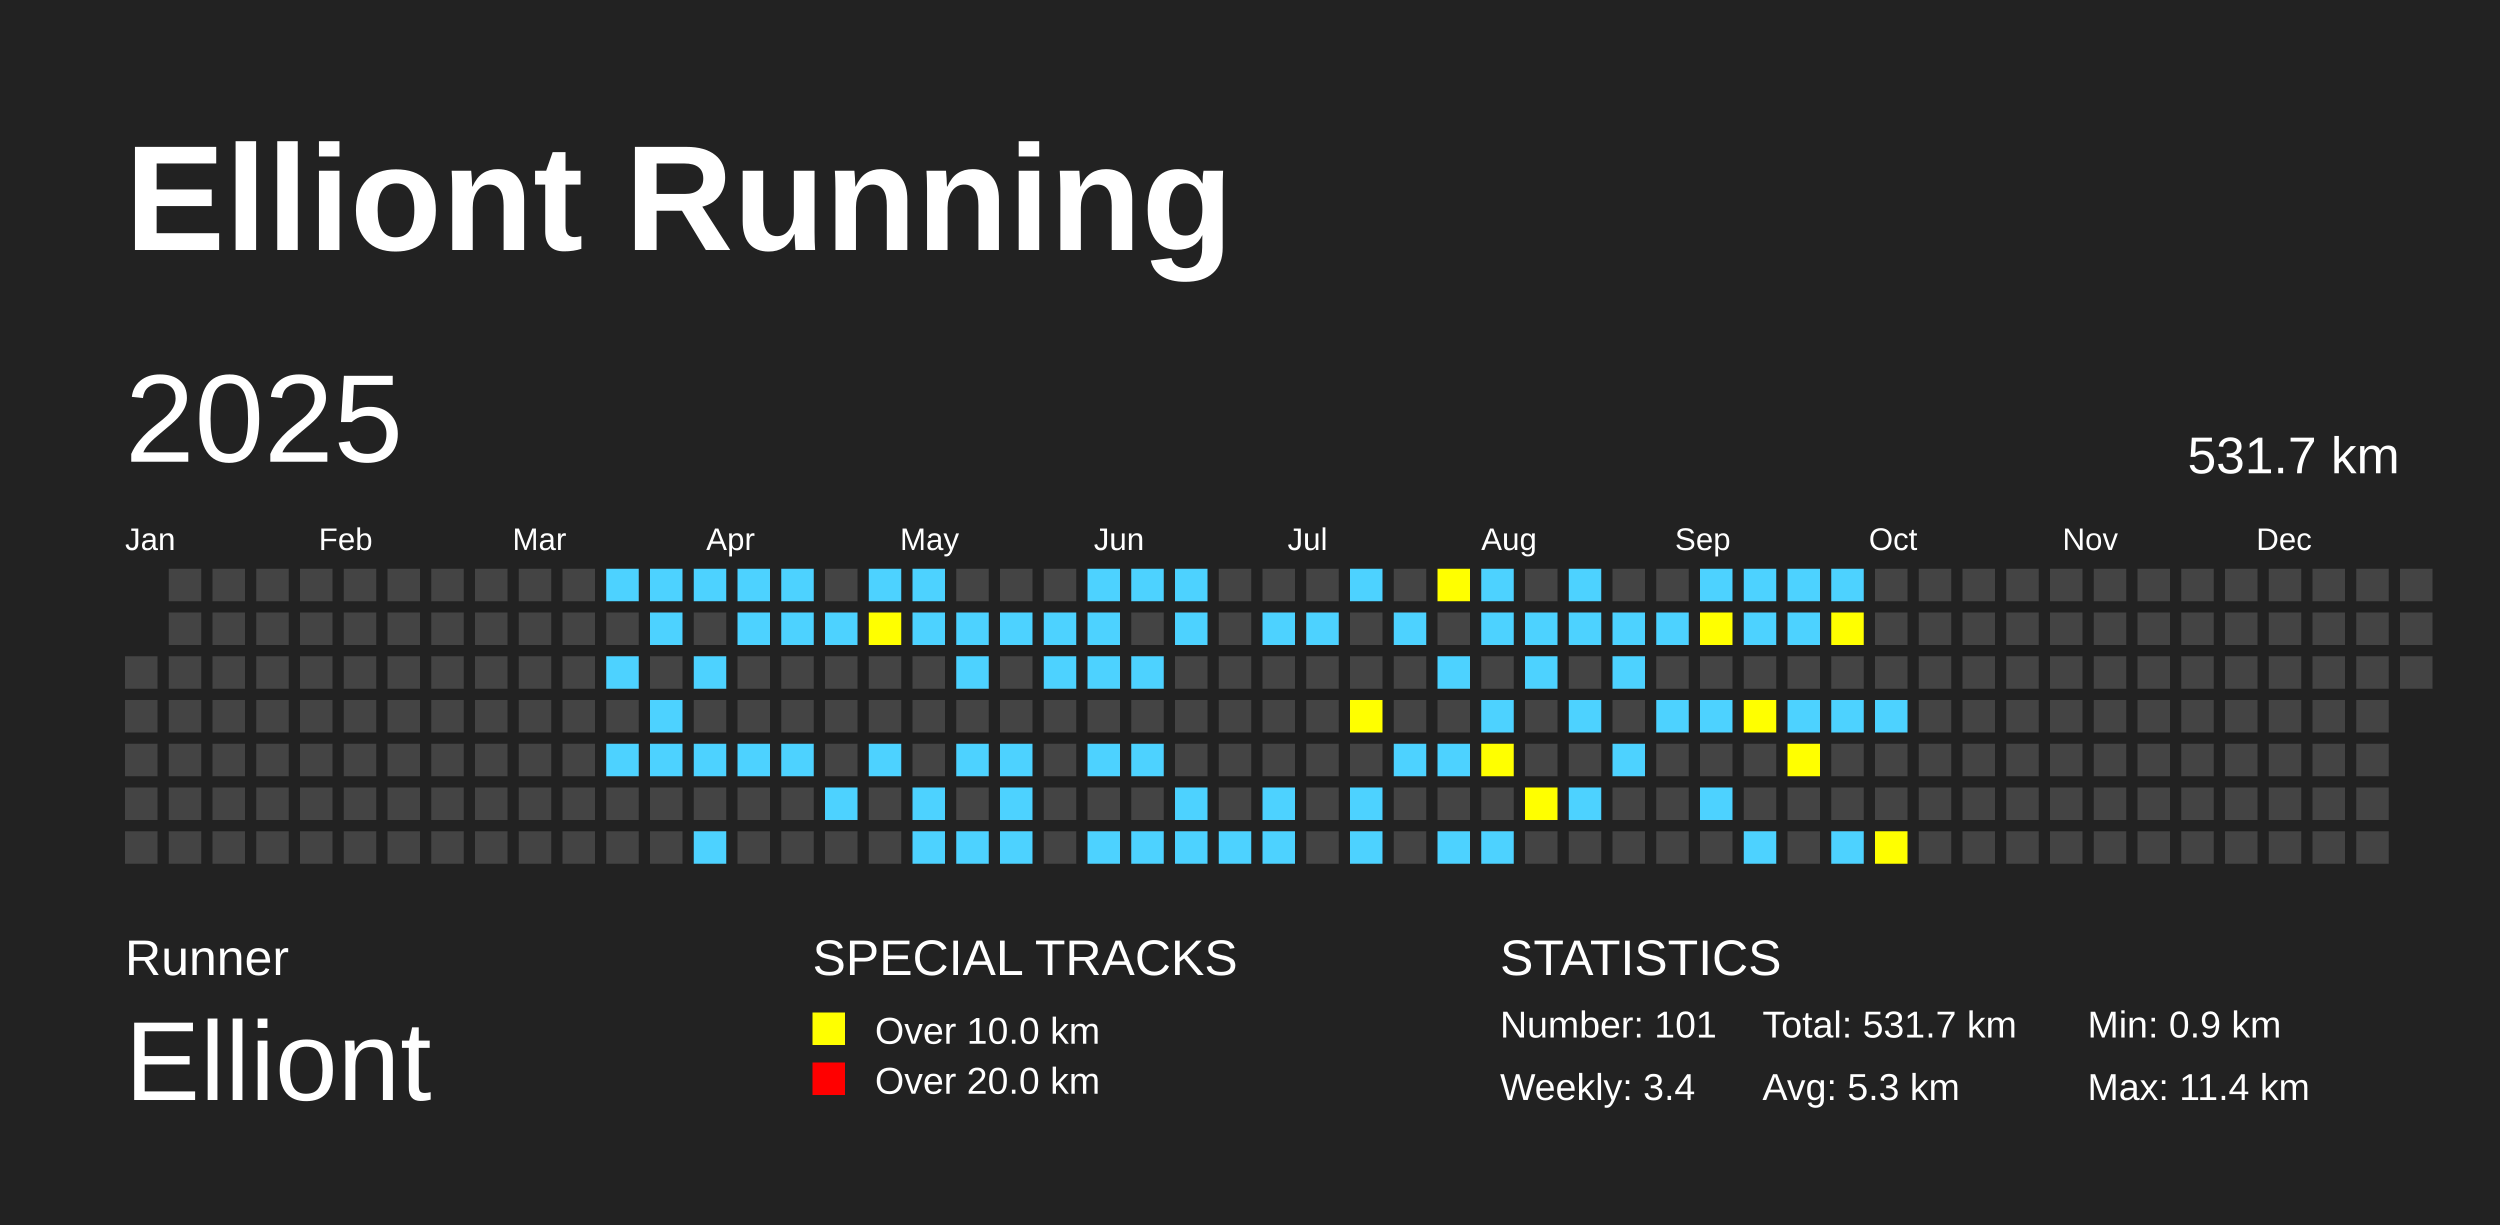
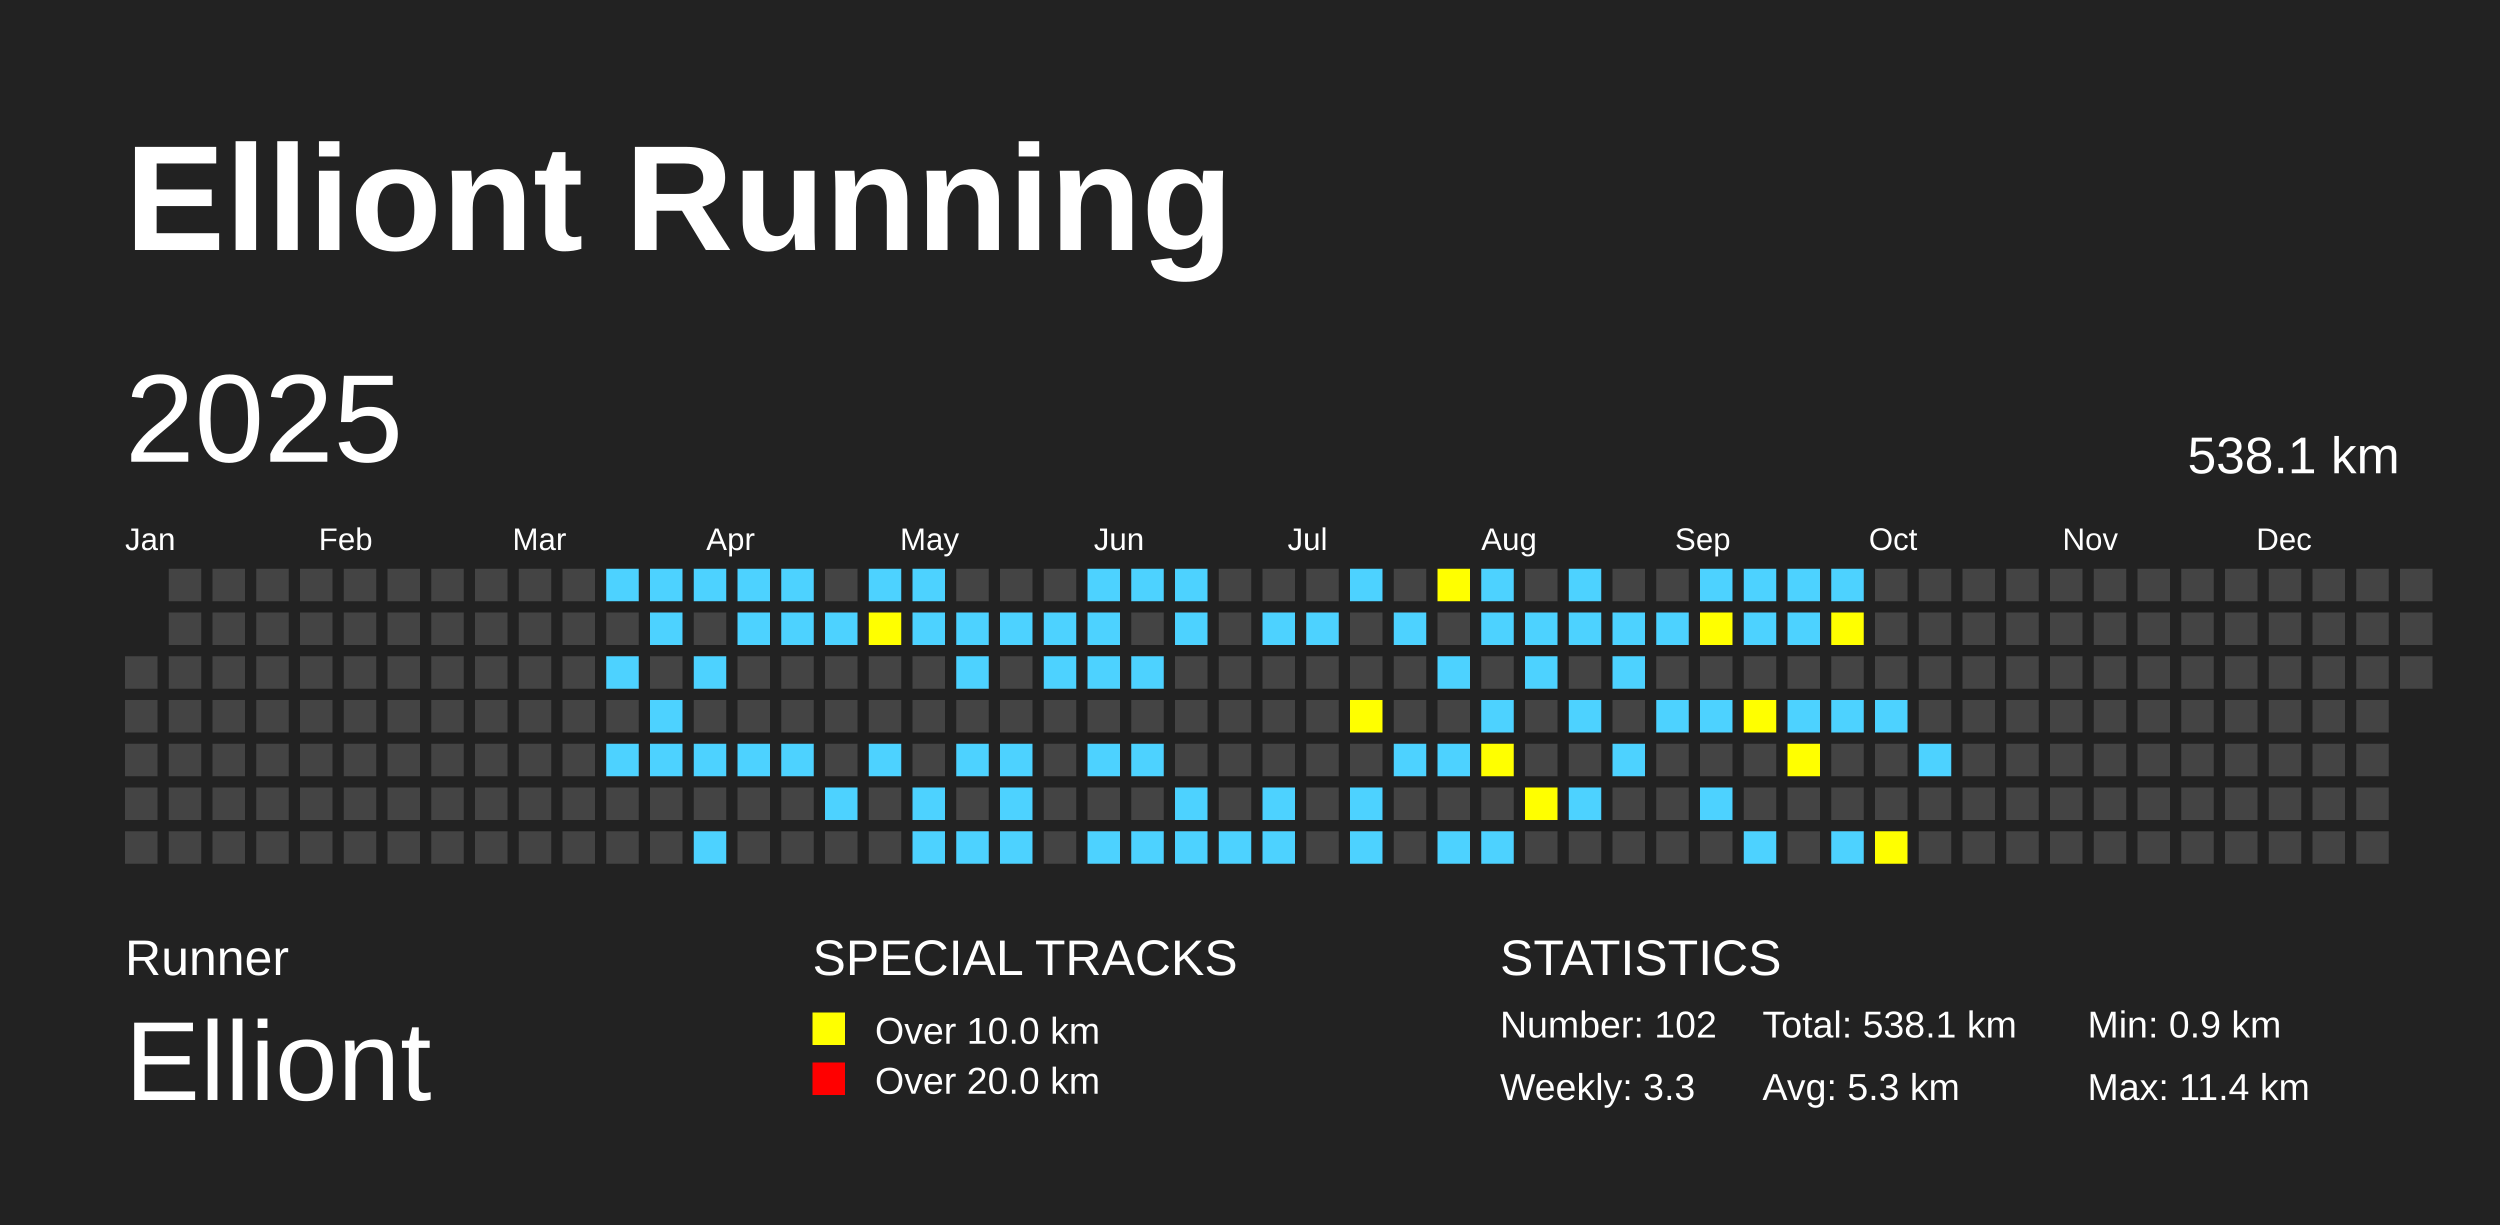
<svg xmlns="http://www.w3.org/2000/svg" baseProfile="full" height="98mm" version="1.1" viewBox="0,0,200,98" width="200mm">
  <defs />
  <rect fill="#222222" height="98" width="200" x="0" y="0" />
  <text fill="#FFFFFF" style="font-size:12px; font-family:Arial; font-weight:bold;" x="10" y="20">Elliont Running</text>
  <text fill="#FFFFFF" style="font-size:4px; font-family:Arial" x="10" y="78">Runner</text>
  <text fill="#FFFFFF" style="font-size:9px; font-family:Arial" x="10" y="88">Elliont</text>
  <text fill="#FFFFFF" style="font-size:4px; font-family:Arial" x="65" y="78">SPECIAL TRACKS</text>
  <rect fill="yellow" height="2.6" width="2.6" x="65" y="81" />
  <text fill="#FFFFFF" style="font-size:3px; font-family:Arial" x="70" y="83.5">Over 10.0 km</text>
  <rect fill="red" height="2.6" width="2.6" x="65" y="85" />
  <text fill="#FFFFFF" style="font-size:3px; font-family:Arial" x="70" y="87.5">Over 20.0 km</text>
  <text fill="#FFFFFF" style="font-size:4px; font-family:Arial" x="120" y="78">STATISTICS</text>
-   <text fill="#FFFFFF" style="font-size:3px; font-family:Arial" x="120" y="83">Number: 101</text>
-   <text fill="#FFFFFF" style="font-size:3px; font-family:Arial" x="120" y="88">Weekly: 3.4</text>
-   <text fill="#FFFFFF" style="font-size:3px; font-family:Arial" x="141" y="83">Total: 531.7 km</text>
+   <text fill="#FFFFFF" style="font-size:3px; font-family:Arial" x="120" y="83">Number: 102</text>
+   <text fill="#FFFFFF" style="font-size:3px; font-family:Arial" x="120" y="88">Weekly: 3.3</text>
+   <text fill="#FFFFFF" style="font-size:3px; font-family:Arial" x="141" y="83">Total: 538.1 km</text>
  <text fill="#FFFFFF" style="font-size:3px; font-family:Arial" x="141" y="88">Avg: 5.3 km</text>
  <text fill="#FFFFFF" style="font-size:3px; font-family:Arial" x="167" y="83">Min: 0.9 km</text>
  <text fill="#FFFFFF" style="font-size:3px; font-family:Arial" x="167" y="88">Max: 11.4 km</text>
  <text dominant-baseline="hanging" fill="#FFFFFF" style="font-size:10.0px; font-family:Arial;" x="10" y="30">2025</text>
-   <text dominant-baseline="hanging" fill="#FFFFFF" style="font-size:4.125px; font-family:Arial;" x="175" y="35">531.7 km</text>
+   <text dominant-baseline="hanging" fill="#FFFFFF" style="font-size:4.125px; font-family:Arial;" x="175" y="35">538.1 km</text>
  <text fill="#FFFFFF" style="font-size:2.5px; font-family:Arial" x="10.0" y="44">Jan</text>
  <text fill="#FFFFFF" style="font-size:2.5px; font-family:Arial" x="25.5" y="44">Feb</text>
  <text fill="#FFFFFF" style="font-size:2.5px; font-family:Arial" x="41.0" y="44">Mar</text>
  <text fill="#FFFFFF" style="font-size:2.5px; font-family:Arial" x="56.5" y="44">Apr</text>
  <text fill="#FFFFFF" style="font-size:2.5px; font-family:Arial" x="72.0" y="44">May</text>
  <text fill="#FFFFFF" style="font-size:2.5px; font-family:Arial" x="87.5" y="44">Jun</text>
  <text fill="#FFFFFF" style="font-size:2.5px; font-family:Arial" x="103.0" y="44">Jul</text>
  <text fill="#FFFFFF" style="font-size:2.5px; font-family:Arial" x="118.5" y="44">Aug</text>
  <text fill="#FFFFFF" style="font-size:2.5px; font-family:Arial" x="134.0" y="44">Sep</text>
  <text fill="#FFFFFF" style="font-size:2.5px; font-family:Arial" x="149.5" y="44">Oct</text>
  <text fill="#FFFFFF" style="font-size:2.5px; font-family:Arial" x="165.0" y="44">Nov</text>
  <text fill="#FFFFFF" style="font-size:2.5px; font-family:Arial" x="180.5" y="44">Dec</text>
  <rect fill="#444444" height="2.6" width="2.6" x="10.0" y="52.5" />
  <rect fill="#444444" height="2.6" width="2.6" x="10.0" y="56.0" />
  <rect fill="#444444" height="2.6" width="2.6" x="10.0" y="59.5" />
  <rect fill="#444444" height="2.6" width="2.6" x="10.0" y="63.0" />
  <rect fill="#444444" height="2.6" width="2.6" x="10.0" y="66.5" />
  <rect fill="#444444" height="2.6" width="2.6" x="13.5" y="45.5" />
  <rect fill="#444444" height="2.6" width="2.6" x="13.5" y="49.0" />
  <rect fill="#444444" height="2.6" width="2.6" x="13.5" y="52.5" />
  <rect fill="#444444" height="2.6" width="2.6" x="13.5" y="56.0" />
  <rect fill="#444444" height="2.6" width="2.6" x="13.5" y="59.5" />
  <rect fill="#444444" height="2.6" width="2.6" x="13.5" y="63.0" />
  <rect fill="#444444" height="2.6" width="2.6" x="13.5" y="66.5" />
  <rect fill="#444444" height="2.6" width="2.6" x="17.0" y="45.5" />
  <rect fill="#444444" height="2.6" width="2.6" x="17.0" y="49.0" />
  <rect fill="#444444" height="2.6" width="2.6" x="17.0" y="52.5" />
  <rect fill="#444444" height="2.6" width="2.6" x="17.0" y="56.0" />
  <rect fill="#444444" height="2.6" width="2.6" x="17.0" y="59.5" />
  <rect fill="#444444" height="2.6" width="2.6" x="17.0" y="63.0" />
  <rect fill="#444444" height="2.6" width="2.6" x="17.0" y="66.5" />
  <rect fill="#444444" height="2.6" width="2.6" x="20.5" y="45.5" />
  <rect fill="#444444" height="2.6" width="2.6" x="20.5" y="49.0" />
  <rect fill="#444444" height="2.6" width="2.6" x="20.5" y="52.5" />
  <rect fill="#444444" height="2.6" width="2.6" x="20.5" y="56.0" />
  <rect fill="#444444" height="2.6" width="2.6" x="20.5" y="59.5" />
  <rect fill="#444444" height="2.6" width="2.6" x="20.5" y="63.0" />
  <rect fill="#444444" height="2.6" width="2.6" x="20.5" y="66.5" />
  <rect fill="#444444" height="2.6" width="2.6" x="24.0" y="45.5" />
  <rect fill="#444444" height="2.6" width="2.6" x="24.0" y="49.0" />
  <rect fill="#444444" height="2.6" width="2.6" x="24.0" y="52.5" />
  <rect fill="#444444" height="2.6" width="2.6" x="24.0" y="56.0" />
  <rect fill="#444444" height="2.6" width="2.6" x="24.0" y="59.5" />
  <rect fill="#444444" height="2.6" width="2.6" x="24.0" y="63.0" />
  <rect fill="#444444" height="2.6" width="2.6" x="24.0" y="66.5" />
  <rect fill="#444444" height="2.6" width="2.6" x="27.5" y="45.5" />
  <rect fill="#444444" height="2.6" width="2.6" x="27.5" y="49.0" />
  <rect fill="#444444" height="2.6" width="2.6" x="27.5" y="52.5" />
  <rect fill="#444444" height="2.6" width="2.6" x="27.5" y="56.0" />
  <rect fill="#444444" height="2.6" width="2.6" x="27.5" y="59.5" />
  <rect fill="#444444" height="2.6" width="2.6" x="27.5" y="63.0" />
  <rect fill="#444444" height="2.6" width="2.6" x="27.5" y="66.5" />
  <rect fill="#444444" height="2.6" width="2.6" x="31.0" y="45.5" />
  <rect fill="#444444" height="2.6" width="2.6" x="31.0" y="49.0" />
  <rect fill="#444444" height="2.6" width="2.6" x="31.0" y="52.5" />
  <rect fill="#444444" height="2.6" width="2.6" x="31.0" y="56.0" />
  <rect fill="#444444" height="2.6" width="2.6" x="31.0" y="59.5" />
  <rect fill="#444444" height="2.6" width="2.6" x="31.0" y="63.0" />
  <rect fill="#444444" height="2.6" width="2.6" x="31.0" y="66.5" />
  <rect fill="#444444" height="2.6" width="2.6" x="34.5" y="45.5" />
  <rect fill="#444444" height="2.6" width="2.6" x="34.5" y="49.0" />
  <rect fill="#444444" height="2.6" width="2.6" x="34.5" y="52.5" />
  <rect fill="#444444" height="2.6" width="2.6" x="34.5" y="56.0" />
  <rect fill="#444444" height="2.6" width="2.6" x="34.5" y="59.5" />
  <rect fill="#444444" height="2.6" width="2.6" x="34.5" y="63.0" />
  <rect fill="#444444" height="2.6" width="2.6" x="34.5" y="66.5" />
  <rect fill="#444444" height="2.6" width="2.6" x="38.0" y="45.5" />
  <rect fill="#444444" height="2.6" width="2.6" x="38.0" y="49.0" />
  <rect fill="#444444" height="2.6" width="2.6" x="38.0" y="52.5" />
  <rect fill="#444444" height="2.6" width="2.6" x="38.0" y="56.0" />
  <rect fill="#444444" height="2.6" width="2.6" x="38.0" y="59.5" />
  <rect fill="#444444" height="2.6" width="2.6" x="38.0" y="63.0" />
  <rect fill="#444444" height="2.6" width="2.6" x="38.0" y="66.5" />
  <rect fill="#444444" height="2.6" width="2.6" x="41.5" y="45.5" />
  <rect fill="#444444" height="2.6" width="2.6" x="41.5" y="49.0" />
  <rect fill="#444444" height="2.6" width="2.6" x="41.5" y="52.5" />
  <rect fill="#444444" height="2.6" width="2.6" x="41.5" y="56.0" />
  <rect fill="#444444" height="2.6" width="2.6" x="41.5" y="59.5" />
  <rect fill="#444444" height="2.6" width="2.6" x="41.5" y="63.0" />
  <rect fill="#444444" height="2.6" width="2.6" x="41.5" y="66.5" />
  <rect fill="#444444" height="2.6" width="2.6" x="45.0" y="45.5" />
  <rect fill="#444444" height="2.6" width="2.6" x="45.0" y="49.0" />
  <rect fill="#444444" height="2.6" width="2.6" x="45.0" y="52.5" />
  <rect fill="#444444" height="2.6" width="2.6" x="45.0" y="56.0" />
  <rect fill="#444444" height="2.6" width="2.6" x="45.0" y="59.5" />
  <rect fill="#444444" height="2.6" width="2.6" x="45.0" y="63.0" />
  <rect fill="#444444" height="2.6" width="2.6" x="45.0" y="66.5" />
  <rect fill="#4DD2FF" height="2.6" width="2.6" x="48.5" y="45.5" />
  <rect fill="#444444" height="2.6" width="2.6" x="48.5" y="49.0" />
  <rect fill="#4DD2FF" height="2.6" width="2.6" x="48.5" y="52.5" />
  <rect fill="#444444" height="2.6" width="2.6" x="48.5" y="56.0" />
  <rect fill="#4DD2FF" height="2.6" width="2.6" x="48.5" y="59.5" />
  <rect fill="#444444" height="2.6" width="2.6" x="48.5" y="63.0" />
  <rect fill="#444444" height="2.6" width="2.6" x="48.5" y="66.5" />
  <rect fill="#4DD2FF" height="2.6" width="2.6" x="52.0" y="45.5" />
  <rect fill="#4DD2FF" height="2.6" width="2.6" x="52.0" y="49.0" />
  <rect fill="#444444" height="2.6" width="2.6" x="52.0" y="52.5" />
  <rect fill="#4DD2FF" height="2.6" width="2.6" x="52.0" y="56.0" />
  <rect fill="#4DD2FF" height="2.6" width="2.6" x="52.0" y="59.5" />
  <rect fill="#444444" height="2.6" width="2.6" x="52.0" y="63.0" />
  <rect fill="#444444" height="2.6" width="2.6" x="52.0" y="66.5" />
  <rect fill="#4DD2FF" height="2.6" width="2.6" x="55.5" y="45.5" />
  <rect fill="#444444" height="2.6" width="2.6" x="55.5" y="49.0" />
  <rect fill="#4DD2FF" height="2.6" width="2.6" x="55.5" y="52.5" />
  <rect fill="#444444" height="2.6" width="2.6" x="55.5" y="56.0" />
  <rect fill="#4DD2FF" height="2.6" width="2.6" x="55.5" y="59.5" />
  <rect fill="#444444" height="2.6" width="2.6" x="55.5" y="63.0" />
  <rect fill="#4DD2FF" height="2.6" width="2.6" x="55.5" y="66.5" />
  <rect fill="#4DD2FF" height="2.6" width="2.6" x="59.0" y="45.5" />
  <rect fill="#4DD2FF" height="2.6" width="2.6" x="59.0" y="49.0" />
  <rect fill="#444444" height="2.6" width="2.6" x="59.0" y="52.5" />
  <rect fill="#444444" height="2.6" width="2.6" x="59.0" y="56.0" />
  <rect fill="#4DD2FF" height="2.6" width="2.6" x="59.0" y="59.5" />
  <rect fill="#444444" height="2.6" width="2.6" x="59.0" y="63.0" />
  <rect fill="#444444" height="2.6" width="2.6" x="59.0" y="66.5" />
  <rect fill="#4DD2FF" height="2.6" width="2.6" x="62.5" y="45.5" />
  <rect fill="#4DD2FF" height="2.6" width="2.6" x="62.5" y="49.0" />
  <rect fill="#444444" height="2.6" width="2.6" x="62.5" y="52.5" />
  <rect fill="#444444" height="2.6" width="2.6" x="62.5" y="56.0" />
  <rect fill="#4DD2FF" height="2.6" width="2.6" x="62.5" y="59.5" />
  <rect fill="#444444" height="2.6" width="2.6" x="62.5" y="63.0" />
  <rect fill="#444444" height="2.6" width="2.6" x="62.5" y="66.5" />
  <rect fill="#444444" height="2.6" width="2.6" x="66.0" y="45.5" />
  <rect fill="#4DD2FF" height="2.6" width="2.6" x="66.0" y="49.0" />
  <rect fill="#444444" height="2.6" width="2.6" x="66.0" y="52.5" />
  <rect fill="#444444" height="2.6" width="2.6" x="66.0" y="56.0" />
  <rect fill="#444444" height="2.6" width="2.6" x="66.0" y="59.5" />
  <rect fill="#4DD2FF" height="2.6" width="2.6" x="66.0" y="63.0" />
  <rect fill="#444444" height="2.6" width="2.6" x="66.0" y="66.5" />
  <rect fill="#4DD2FF" height="2.6" width="2.6" x="69.5" y="45.5" />
  <rect fill="yellow" height="2.6" width="2.6" x="69.5" y="49.0" />
  <rect fill="#444444" height="2.6" width="2.6" x="69.5" y="52.5" />
  <rect fill="#444444" height="2.6" width="2.6" x="69.5" y="56.0" />
  <rect fill="#4DD2FF" height="2.6" width="2.6" x="69.5" y="59.5" />
  <rect fill="#444444" height="2.6" width="2.6" x="69.5" y="63.0" />
  <rect fill="#444444" height="2.6" width="2.6" x="69.5" y="66.5" />
  <rect fill="#4DD2FF" height="2.6" width="2.6" x="73.0" y="45.5" />
  <rect fill="#4DD2FF" height="2.6" width="2.6" x="73.0" y="49.0" />
  <rect fill="#444444" height="2.6" width="2.6" x="73.0" y="52.5" />
  <rect fill="#444444" height="2.6" width="2.6" x="73.0" y="56.0" />
  <rect fill="#444444" height="2.6" width="2.6" x="73.0" y="59.5" />
  <rect fill="#4DD2FF" height="2.6" width="2.6" x="73.0" y="63.0" />
  <rect fill="#4DD2FF" height="2.6" width="2.6" x="73.0" y="66.5" />
  <rect fill="#444444" height="2.6" width="2.6" x="76.5" y="45.5" />
  <rect fill="#4DD2FF" height="2.6" width="2.6" x="76.5" y="49.0" />
  <rect fill="#4DD2FF" height="2.6" width="2.6" x="76.5" y="52.5" />
  <rect fill="#444444" height="2.6" width="2.6" x="76.5" y="56.0" />
  <rect fill="#4DD2FF" height="2.6" width="2.6" x="76.5" y="59.5" />
  <rect fill="#444444" height="2.6" width="2.6" x="76.5" y="63.0" />
  <rect fill="#4DD2FF" height="2.6" width="2.6" x="76.5" y="66.5" />
  <rect fill="#444444" height="2.6" width="2.6" x="80.0" y="45.5" />
  <rect fill="#4DD2FF" height="2.6" width="2.6" x="80.0" y="49.0" />
  <rect fill="#444444" height="2.6" width="2.6" x="80.0" y="52.5" />
  <rect fill="#444444" height="2.6" width="2.6" x="80.0" y="56.0" />
  <rect fill="#4DD2FF" height="2.6" width="2.6" x="80.0" y="59.5" />
  <rect fill="#4DD2FF" height="2.6" width="2.6" x="80.0" y="63.0" />
  <rect fill="#4DD2FF" height="2.6" width="2.6" x="80.0" y="66.5" />
  <rect fill="#444444" height="2.6" width="2.6" x="83.5" y="45.5" />
  <rect fill="#4DD2FF" height="2.6" width="2.6" x="83.5" y="49.0" />
  <rect fill="#4DD2FF" height="2.6" width="2.6" x="83.5" y="52.5" />
  <rect fill="#444444" height="2.6" width="2.6" x="83.5" y="56.0" />
  <rect fill="#444444" height="2.6" width="2.6" x="83.5" y="59.5" />
  <rect fill="#444444" height="2.6" width="2.6" x="83.5" y="63.0" />
  <rect fill="#444444" height="2.6" width="2.6" x="83.5" y="66.5" />
  <rect fill="#4DD2FF" height="2.6" width="2.6" x="87.0" y="45.5" />
  <rect fill="#4DD2FF" height="2.6" width="2.6" x="87.0" y="49.0" />
  <rect fill="#4DD2FF" height="2.6" width="2.6" x="87.0" y="52.5" />
  <rect fill="#444444" height="2.6" width="2.6" x="87.0" y="56.0" />
  <rect fill="#4DD2FF" height="2.6" width="2.6" x="87.0" y="59.5" />
  <rect fill="#444444" height="2.6" width="2.6" x="87.0" y="63.0" />
  <rect fill="#4DD2FF" height="2.6" width="2.6" x="87.0" y="66.5" />
  <rect fill="#4DD2FF" height="2.6" width="2.6" x="90.5" y="45.5" />
  <rect fill="#444444" height="2.6" width="2.6" x="90.5" y="49.0" />
  <rect fill="#4DD2FF" height="2.6" width="2.6" x="90.5" y="52.5" />
  <rect fill="#444444" height="2.6" width="2.6" x="90.5" y="56.0" />
  <rect fill="#4DD2FF" height="2.6" width="2.6" x="90.5" y="59.5" />
  <rect fill="#444444" height="2.6" width="2.6" x="90.5" y="63.0" />
  <rect fill="#4DD2FF" height="2.6" width="2.6" x="90.5" y="66.5" />
  <rect fill="#4DD2FF" height="2.6" width="2.6" x="94.0" y="45.5" />
  <rect fill="#4DD2FF" height="2.6" width="2.6" x="94.0" y="49.0" />
  <rect fill="#444444" height="2.6" width="2.6" x="94.0" y="52.5" />
  <rect fill="#444444" height="2.6" width="2.6" x="94.0" y="56.0" />
  <rect fill="#444444" height="2.6" width="2.6" x="94.0" y="59.5" />
  <rect fill="#4DD2FF" height="2.6" width="2.6" x="94.0" y="63.0" />
  <rect fill="#4DD2FF" height="2.6" width="2.6" x="94.0" y="66.5" />
  <rect fill="#444444" height="2.6" width="2.6" x="97.5" y="45.5" />
  <rect fill="#444444" height="2.6" width="2.6" x="97.5" y="49.0" />
  <rect fill="#444444" height="2.6" width="2.6" x="97.5" y="52.5" />
  <rect fill="#444444" height="2.6" width="2.6" x="97.5" y="56.0" />
  <rect fill="#444444" height="2.6" width="2.6" x="97.5" y="59.5" />
  <rect fill="#444444" height="2.6" width="2.6" x="97.5" y="63.0" />
  <rect fill="#4DD2FF" height="2.6" width="2.6" x="97.5" y="66.5" />
  <rect fill="#444444" height="2.6" width="2.6" x="101.0" y="45.5" />
  <rect fill="#4DD2FF" height="2.6" width="2.6" x="101.0" y="49.0" />
  <rect fill="#444444" height="2.6" width="2.6" x="101.0" y="52.5" />
  <rect fill="#444444" height="2.6" width="2.6" x="101.0" y="56.0" />
  <rect fill="#444444" height="2.6" width="2.6" x="101.0" y="59.5" />
  <rect fill="#4DD2FF" height="2.6" width="2.6" x="101.0" y="63.0" />
  <rect fill="#4DD2FF" height="2.6" width="2.6" x="101.0" y="66.5" />
  <rect fill="#444444" height="2.6" width="2.6" x="104.5" y="45.5" />
  <rect fill="#4DD2FF" height="2.6" width="2.6" x="104.5" y="49.0" />
  <rect fill="#444444" height="2.6" width="2.6" x="104.5" y="52.5" />
  <rect fill="#444444" height="2.6" width="2.6" x="104.5" y="56.0" />
  <rect fill="#444444" height="2.6" width="2.6" x="104.5" y="59.5" />
  <rect fill="#444444" height="2.6" width="2.6" x="104.5" y="63.0" />
  <rect fill="#444444" height="2.6" width="2.6" x="104.5" y="66.5" />
  <rect fill="#4DD2FF" height="2.6" width="2.6" x="108.0" y="45.5" />
  <rect fill="#444444" height="2.6" width="2.6" x="108.0" y="49.0" />
  <rect fill="#444444" height="2.6" width="2.6" x="108.0" y="52.5" />
  <rect fill="yellow" height="2.6" width="2.6" x="108.0" y="56.0" />
  <rect fill="#444444" height="2.6" width="2.6" x="108.0" y="59.5" />
  <rect fill="#4DD2FF" height="2.6" width="2.6" x="108.0" y="63.0" />
  <rect fill="#4DD2FF" height="2.6" width="2.6" x="108.0" y="66.5" />
  <rect fill="#444444" height="2.6" width="2.6" x="111.5" y="45.5" />
  <rect fill="#4DD2FF" height="2.6" width="2.6" x="111.5" y="49.0" />
  <rect fill="#444444" height="2.6" width="2.6" x="111.5" y="52.5" />
  <rect fill="#444444" height="2.6" width="2.6" x="111.5" y="56.0" />
  <rect fill="#4DD2FF" height="2.6" width="2.6" x="111.5" y="59.5" />
  <rect fill="#444444" height="2.6" width="2.6" x="111.5" y="63.0" />
  <rect fill="#444444" height="2.6" width="2.6" x="111.5" y="66.5" />
  <rect fill="yellow" height="2.6" width="2.6" x="115.0" y="45.5" />
  <rect fill="#444444" height="2.6" width="2.6" x="115.0" y="49.0" />
  <rect fill="#4DD2FF" height="2.6" width="2.6" x="115.0" y="52.5" />
  <rect fill="#444444" height="2.6" width="2.6" x="115.0" y="56.0" />
  <rect fill="#4DD2FF" height="2.6" width="2.6" x="115.0" y="59.5" />
  <rect fill="#444444" height="2.6" width="2.6" x="115.0" y="63.0" />
  <rect fill="#4DD2FF" height="2.6" width="2.6" x="115.0" y="66.5" />
  <rect fill="#4DD2FF" height="2.6" width="2.6" x="118.5" y="45.5" />
  <rect fill="#4DD2FF" height="2.6" width="2.6" x="118.5" y="49.0" />
  <rect fill="#444444" height="2.6" width="2.6" x="118.5" y="52.5" />
  <rect fill="#4DD2FF" height="2.6" width="2.6" x="118.5" y="56.0" />
  <rect fill="yellow" height="2.6" width="2.6" x="118.5" y="59.5" />
  <rect fill="#444444" height="2.6" width="2.6" x="118.5" y="63.0" />
  <rect fill="#4DD2FF" height="2.6" width="2.6" x="118.5" y="66.5" />
  <rect fill="#444444" height="2.6" width="2.6" x="122.0" y="45.5" />
  <rect fill="#4DD2FF" height="2.6" width="2.6" x="122.0" y="49.0" />
  <rect fill="#4DD2FF" height="2.6" width="2.6" x="122.0" y="52.5" />
  <rect fill="#444444" height="2.6" width="2.6" x="122.0" y="56.0" />
  <rect fill="#444444" height="2.6" width="2.6" x="122.0" y="59.5" />
  <rect fill="yellow" height="2.6" width="2.6" x="122.0" y="63.0" />
  <rect fill="#444444" height="2.6" width="2.6" x="122.0" y="66.5" />
  <rect fill="#4DD2FF" height="2.6" width="2.6" x="125.5" y="45.5" />
  <rect fill="#4DD2FF" height="2.6" width="2.6" x="125.5" y="49.0" />
  <rect fill="#444444" height="2.6" width="2.6" x="125.5" y="52.5" />
  <rect fill="#4DD2FF" height="2.6" width="2.6" x="125.5" y="56.0" />
  <rect fill="#444444" height="2.6" width="2.6" x="125.5" y="59.5" />
  <rect fill="#4DD2FF" height="2.6" width="2.6" x="125.5" y="63.0" />
  <rect fill="#444444" height="2.6" width="2.6" x="125.5" y="66.5" />
  <rect fill="#444444" height="2.6" width="2.6" x="129.0" y="45.5" />
  <rect fill="#4DD2FF" height="2.6" width="2.6" x="129.0" y="49.0" />
  <rect fill="#4DD2FF" height="2.6" width="2.6" x="129.0" y="52.5" />
  <rect fill="#444444" height="2.6" width="2.6" x="129.0" y="56.0" />
  <rect fill="#4DD2FF" height="2.6" width="2.6" x="129.0" y="59.5" />
  <rect fill="#444444" height="2.6" width="2.6" x="129.0" y="63.0" />
  <rect fill="#444444" height="2.6" width="2.6" x="129.0" y="66.5" />
  <rect fill="#444444" height="2.6" width="2.6" x="132.5" y="45.5" />
  <rect fill="#4DD2FF" height="2.6" width="2.6" x="132.5" y="49.0" />
  <rect fill="#444444" height="2.6" width="2.6" x="132.5" y="52.5" />
  <rect fill="#4DD2FF" height="2.6" width="2.6" x="132.5" y="56.0" />
  <rect fill="#444444" height="2.6" width="2.6" x="132.5" y="59.5" />
  <rect fill="#444444" height="2.6" width="2.6" x="132.5" y="63.0" />
  <rect fill="#444444" height="2.6" width="2.6" x="132.5" y="66.5" />
  <rect fill="#4DD2FF" height="2.6" width="2.6" x="136.0" y="45.5" />
  <rect fill="yellow" height="2.6" width="2.6" x="136.0" y="49.0" />
  <rect fill="#444444" height="2.6" width="2.6" x="136.0" y="52.5" />
  <rect fill="#4DD2FF" height="2.6" width="2.6" x="136.0" y="56.0" />
  <rect fill="#444444" height="2.6" width="2.6" x="136.0" y="59.5" />
  <rect fill="#4DD2FF" height="2.6" width="2.6" x="136.0" y="63.0" />
  <rect fill="#444444" height="2.6" width="2.6" x="136.0" y="66.5" />
  <rect fill="#4DD2FF" height="2.6" width="2.6" x="139.5" y="45.5" />
  <rect fill="#4DD2FF" height="2.6" width="2.6" x="139.5" y="49.0" />
  <rect fill="#444444" height="2.6" width="2.6" x="139.5" y="52.5" />
  <rect fill="yellow" height="2.6" width="2.6" x="139.5" y="56.0" />
  <rect fill="#444444" height="2.6" width="2.6" x="139.5" y="59.5" />
  <rect fill="#444444" height="2.6" width="2.6" x="139.5" y="63.0" />
  <rect fill="#4DD2FF" height="2.6" width="2.6" x="139.5" y="66.5" />
  <rect fill="#4DD2FF" height="2.6" width="2.6" x="143.0" y="45.5" />
  <rect fill="#4DD2FF" height="2.6" width="2.6" x="143.0" y="49.0" />
  <rect fill="#444444" height="2.6" width="2.6" x="143.0" y="52.5" />
  <rect fill="#4DD2FF" height="2.6" width="2.6" x="143.0" y="56.0" />
  <rect fill="yellow" height="2.6" width="2.6" x="143.0" y="59.5" />
  <rect fill="#444444" height="2.6" width="2.6" x="143.0" y="63.0" />
  <rect fill="#444444" height="2.6" width="2.6" x="143.0" y="66.5" />
  <rect fill="#4DD2FF" height="2.6" width="2.6" x="146.5" y="45.5" />
  <rect fill="yellow" height="2.6" width="2.6" x="146.5" y="49.0" />
  <rect fill="#444444" height="2.6" width="2.6" x="146.5" y="52.5" />
  <rect fill="#4DD2FF" height="2.6" width="2.6" x="146.5" y="56.0" />
  <rect fill="#444444" height="2.6" width="2.6" x="146.5" y="59.5" />
  <rect fill="#444444" height="2.6" width="2.6" x="146.5" y="63.0" />
  <rect fill="#4DD2FF" height="2.6" width="2.6" x="146.5" y="66.5" />
  <rect fill="#444444" height="2.6" width="2.6" x="150.0" y="45.5" />
  <rect fill="#444444" height="2.6" width="2.6" x="150.0" y="49.0" />
  <rect fill="#444444" height="2.6" width="2.6" x="150.0" y="52.5" />
  <rect fill="#4DD2FF" height="2.6" width="2.6" x="150.0" y="56.0" />
  <rect fill="#444444" height="2.6" width="2.6" x="150.0" y="59.5" />
  <rect fill="#444444" height="2.6" width="2.6" x="150.0" y="63.0" />
  <rect fill="yellow" height="2.6" width="2.6" x="150.0" y="66.5" />
  <rect fill="#444444" height="2.6" width="2.6" x="153.5" y="45.5" />
  <rect fill="#444444" height="2.6" width="2.6" x="153.5" y="49.0" />
  <rect fill="#444444" height="2.6" width="2.6" x="153.5" y="52.5" />
  <rect fill="#444444" height="2.6" width="2.6" x="153.5" y="56.0" />
-   <rect fill="#444444" height="2.6" width="2.6" x="153.5" y="59.5" />
+   <rect fill="#4DD2FF" height="2.6" width="2.6" x="153.5" y="59.5" />
  <rect fill="#444444" height="2.6" width="2.6" x="153.5" y="63.0" />
  <rect fill="#444444" height="2.6" width="2.6" x="153.5" y="66.5" />
  <rect fill="#444444" height="2.6" width="2.6" x="157.0" y="45.5" />
  <rect fill="#444444" height="2.6" width="2.6" x="157.0" y="49.0" />
  <rect fill="#444444" height="2.6" width="2.6" x="157.0" y="52.5" />
  <rect fill="#444444" height="2.6" width="2.6" x="157.0" y="56.0" />
  <rect fill="#444444" height="2.6" width="2.6" x="157.0" y="59.5" />
  <rect fill="#444444" height="2.6" width="2.6" x="157.0" y="63.0" />
  <rect fill="#444444" height="2.6" width="2.6" x="157.0" y="66.5" />
  <rect fill="#444444" height="2.6" width="2.6" x="160.5" y="45.5" />
  <rect fill="#444444" height="2.6" width="2.6" x="160.5" y="49.0" />
  <rect fill="#444444" height="2.6" width="2.6" x="160.5" y="52.5" />
  <rect fill="#444444" height="2.6" width="2.6" x="160.5" y="56.0" />
  <rect fill="#444444" height="2.6" width="2.6" x="160.5" y="59.5" />
  <rect fill="#444444" height="2.6" width="2.6" x="160.5" y="63.0" />
  <rect fill="#444444" height="2.6" width="2.6" x="160.5" y="66.5" />
  <rect fill="#444444" height="2.6" width="2.6" x="164.0" y="45.5" />
  <rect fill="#444444" height="2.6" width="2.6" x="164.0" y="49.0" />
  <rect fill="#444444" height="2.6" width="2.6" x="164.0" y="52.5" />
  <rect fill="#444444" height="2.6" width="2.6" x="164.0" y="56.0" />
  <rect fill="#444444" height="2.6" width="2.6" x="164.0" y="59.5" />
  <rect fill="#444444" height="2.6" width="2.6" x="164.0" y="63.0" />
  <rect fill="#444444" height="2.6" width="2.6" x="164.0" y="66.5" />
  <rect fill="#444444" height="2.6" width="2.6" x="167.5" y="45.5" />
  <rect fill="#444444" height="2.6" width="2.6" x="167.5" y="49.0" />
  <rect fill="#444444" height="2.6" width="2.6" x="167.5" y="52.5" />
  <rect fill="#444444" height="2.6" width="2.6" x="167.5" y="56.0" />
  <rect fill="#444444" height="2.6" width="2.6" x="167.5" y="59.5" />
  <rect fill="#444444" height="2.6" width="2.6" x="167.5" y="63.0" />
  <rect fill="#444444" height="2.6" width="2.6" x="167.5" y="66.5" />
  <rect fill="#444444" height="2.6" width="2.6" x="171.0" y="45.5" />
  <rect fill="#444444" height="2.6" width="2.6" x="171.0" y="49.0" />
  <rect fill="#444444" height="2.6" width="2.6" x="171.0" y="52.5" />
  <rect fill="#444444" height="2.6" width="2.6" x="171.0" y="56.0" />
  <rect fill="#444444" height="2.6" width="2.6" x="171.0" y="59.5" />
  <rect fill="#444444" height="2.6" width="2.6" x="171.0" y="63.0" />
  <rect fill="#444444" height="2.6" width="2.6" x="171.0" y="66.5" />
  <rect fill="#444444" height="2.6" width="2.6" x="174.5" y="45.5" />
  <rect fill="#444444" height="2.6" width="2.6" x="174.5" y="49.0" />
  <rect fill="#444444" height="2.6" width="2.6" x="174.5" y="52.5" />
  <rect fill="#444444" height="2.6" width="2.6" x="174.5" y="56.0" />
  <rect fill="#444444" height="2.6" width="2.6" x="174.5" y="59.5" />
  <rect fill="#444444" height="2.6" width="2.6" x="174.5" y="63.0" />
  <rect fill="#444444" height="2.6" width="2.6" x="174.5" y="66.5" />
  <rect fill="#444444" height="2.6" width="2.6" x="178.0" y="45.5" />
  <rect fill="#444444" height="2.6" width="2.6" x="178.0" y="49.0" />
  <rect fill="#444444" height="2.6" width="2.6" x="178.0" y="52.5" />
  <rect fill="#444444" height="2.6" width="2.6" x="178.0" y="56.0" />
  <rect fill="#444444" height="2.6" width="2.6" x="178.0" y="59.5" />
  <rect fill="#444444" height="2.6" width="2.6" x="178.0" y="63.0" />
  <rect fill="#444444" height="2.6" width="2.6" x="178.0" y="66.5" />
  <rect fill="#444444" height="2.6" width="2.6" x="181.5" y="45.5" />
  <rect fill="#444444" height="2.6" width="2.6" x="181.5" y="49.0" />
  <rect fill="#444444" height="2.6" width="2.6" x="181.5" y="52.5" />
  <rect fill="#444444" height="2.6" width="2.6" x="181.5" y="56.0" />
  <rect fill="#444444" height="2.6" width="2.6" x="181.5" y="59.5" />
  <rect fill="#444444" height="2.6" width="2.6" x="181.5" y="63.0" />
  <rect fill="#444444" height="2.6" width="2.6" x="181.5" y="66.5" />
  <rect fill="#444444" height="2.6" width="2.6" x="185.0" y="45.5" />
  <rect fill="#444444" height="2.6" width="2.6" x="185.0" y="49.0" />
  <rect fill="#444444" height="2.6" width="2.6" x="185.0" y="52.5" />
  <rect fill="#444444" height="2.6" width="2.6" x="185.0" y="56.0" />
  <rect fill="#444444" height="2.6" width="2.6" x="185.0" y="59.5" />
  <rect fill="#444444" height="2.6" width="2.6" x="185.0" y="63.0" />
  <rect fill="#444444" height="2.6" width="2.6" x="185.0" y="66.5" />
  <rect fill="#444444" height="2.6" width="2.6" x="188.5" y="45.5" />
  <rect fill="#444444" height="2.6" width="2.6" x="188.5" y="49.0" />
  <rect fill="#444444" height="2.6" width="2.6" x="188.5" y="52.5" />
  <rect fill="#444444" height="2.6" width="2.6" x="188.5" y="56.0" />
  <rect fill="#444444" height="2.6" width="2.6" x="188.5" y="59.5" />
  <rect fill="#444444" height="2.6" width="2.6" x="188.5" y="63.0" />
  <rect fill="#444444" height="2.6" width="2.6" x="188.5" y="66.5" />
  <rect fill="#444444" height="2.6" width="2.6" x="192.0" y="45.5" />
  <rect fill="#444444" height="2.6" width="2.6" x="192.0" y="49.0" />
  <rect fill="#444444" height="2.6" width="2.6" x="192.0" y="52.5" />
</svg>
